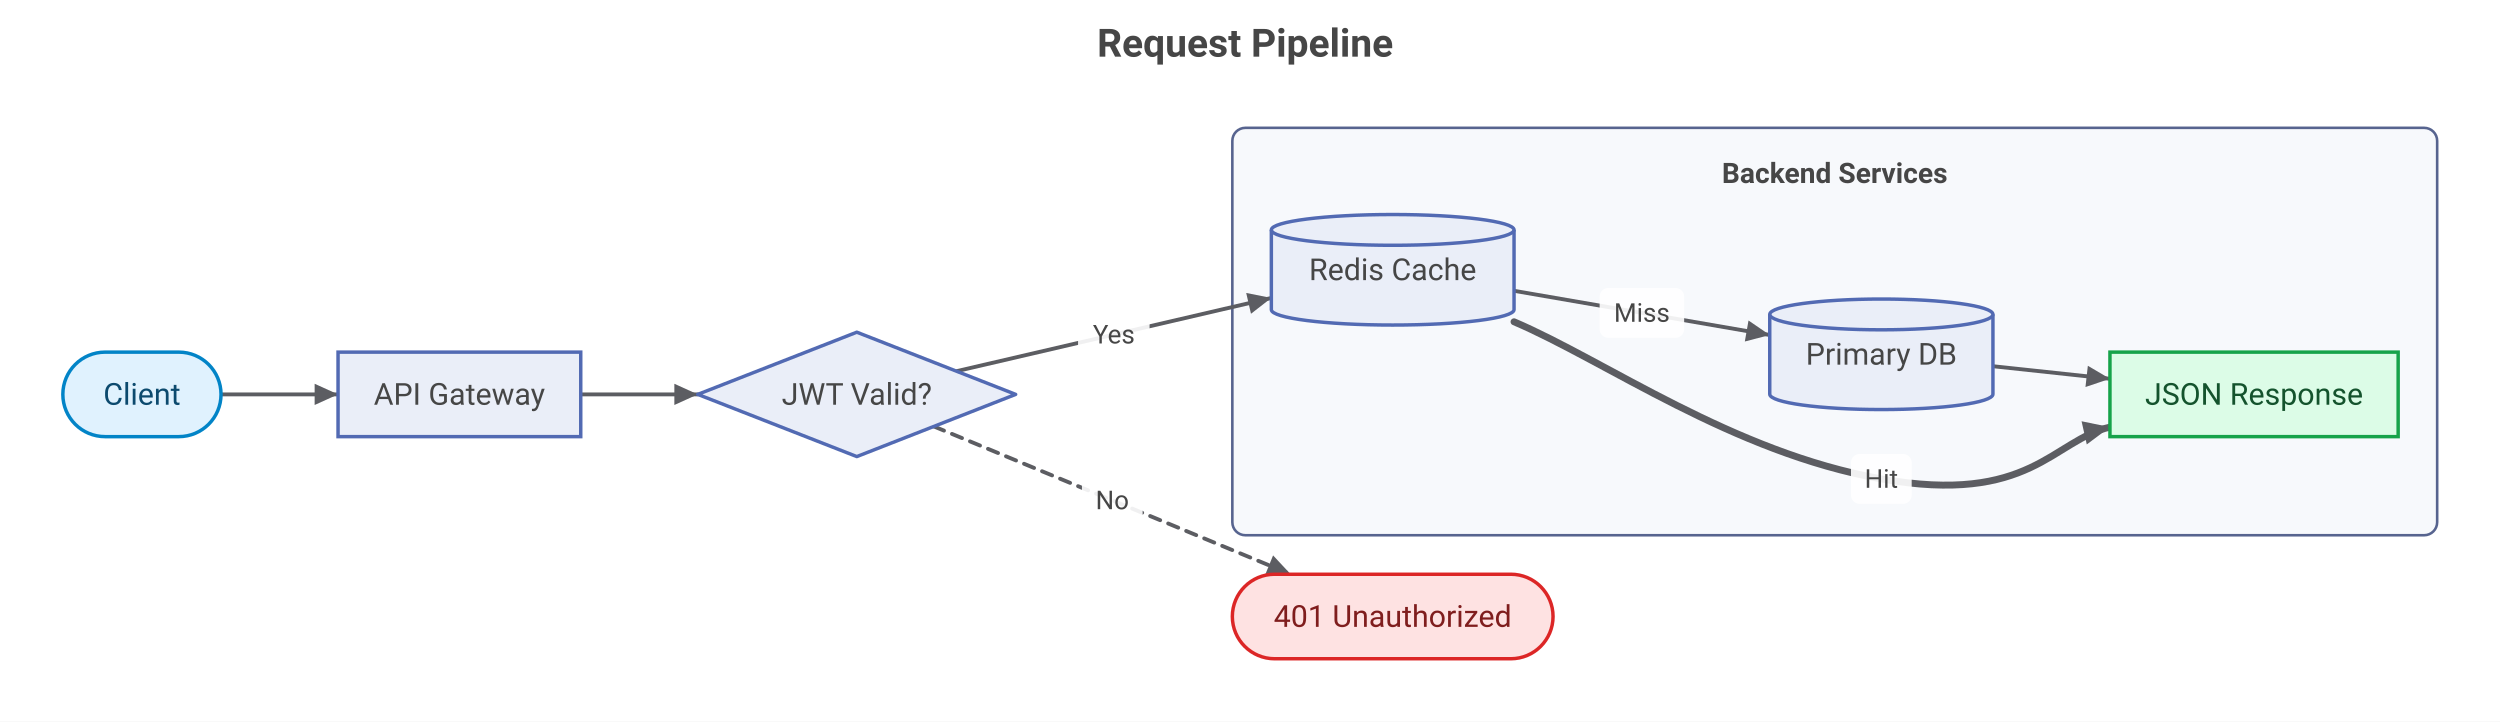
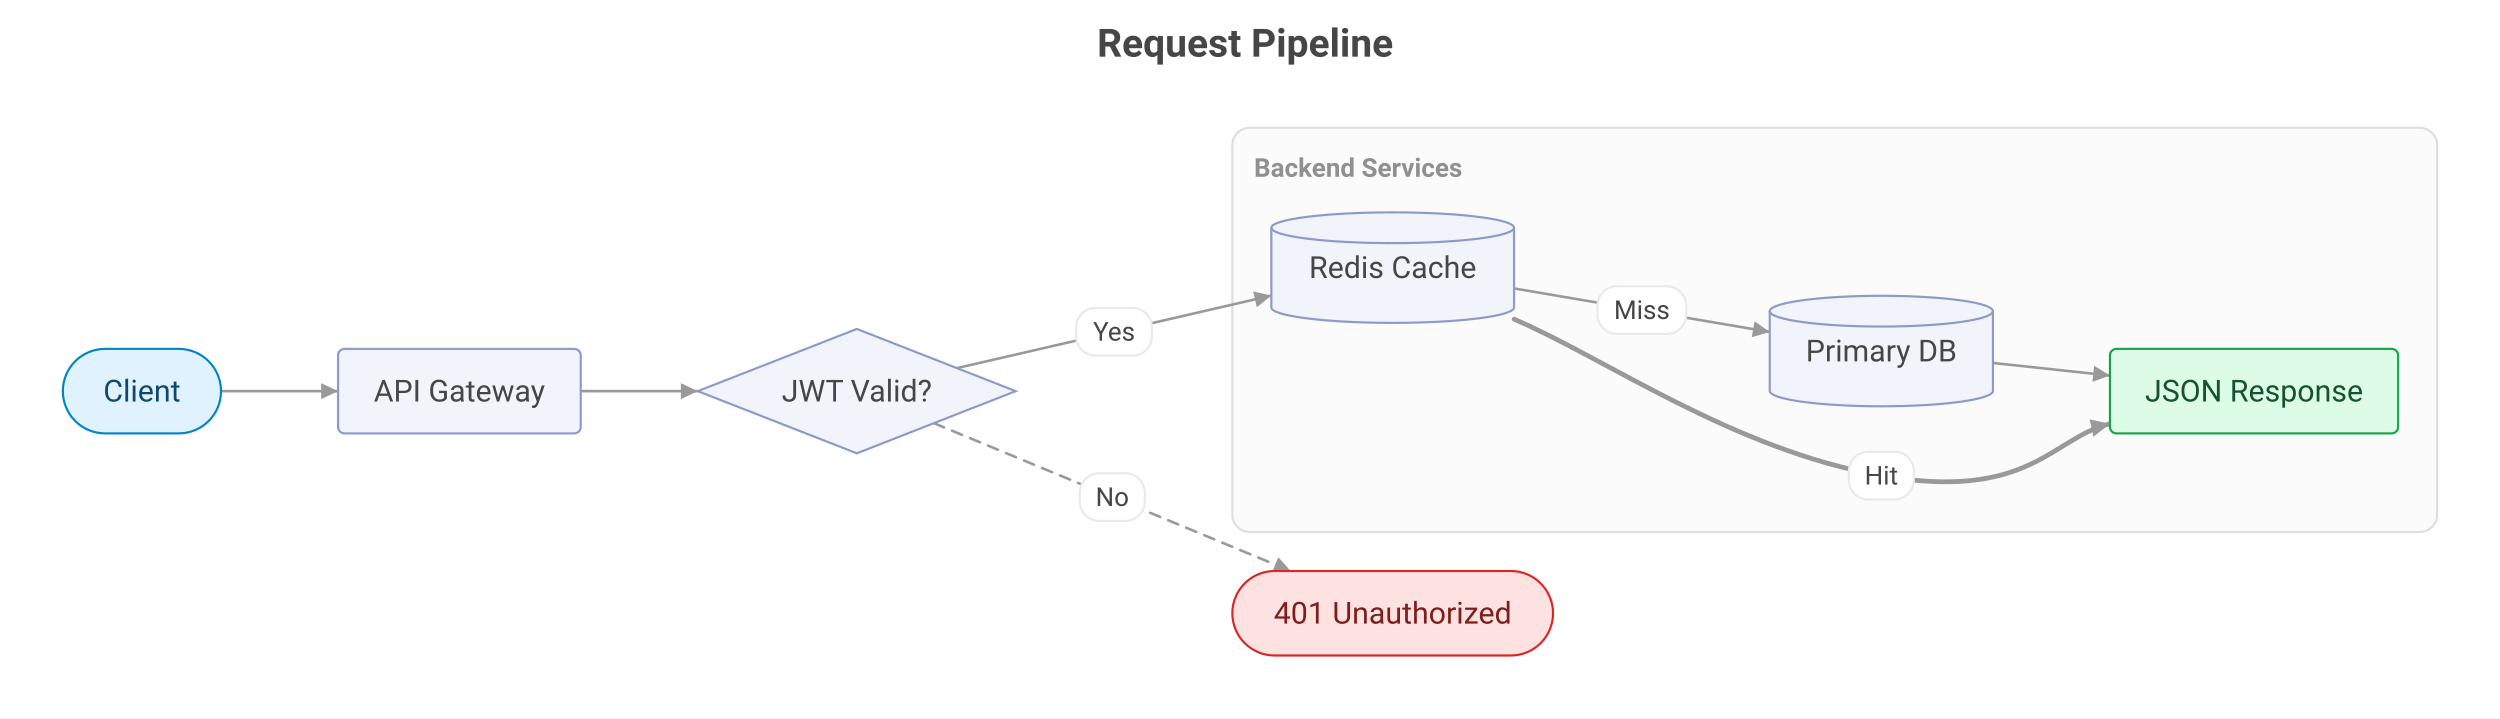
- <svg xmlns="http://www.w3.org/2000/svg" width="1153.7" height="333" viewBox="0 0 1153.7 333">
-   <rect x="0" y="0" width="1153.7" height="333" fill="#FFFFFF" />
+ <svg xmlns="http://www.w3.org/2000/svg" width="1153.7" height="331.5" viewBox="0 0 1153.7 331.5">
+   <rect x="0" y="0" width="1153.7" height="331.5" fill="#FFFFFF" />
  <text font-size="18" x="506.3" y="20" font-weight="bold" dominant-baseline="central" font-family="Roboto" fill="#464646">
Request Pipeline
</text>
-   <rect x="568.7" y="59" width="556" height="188" rx="6" ry="6" stroke="#57648F" stroke-width="1.2" fill="#F7F9FC" />
-   <text font-size="13" x="846.7" y="80" font-weight="bold" dominant-baseline="central" text-anchor="middle" font-family="Roboto" fill="#464646">
+   <rect x="568.7" y="59" width="556" height="186.5" rx="8" ry="8" stroke="#DEDEDE" stroke-width="1" fill="#FBFBFB" />
+   <text font-size="12" x="578.7" y="77.5" font-weight="bold" dominant-baseline="central" text-anchor="start" font-family="Roboto" fill="#909090">
Backend Services
</text>
-   <path d="M97 147 L151 147" transform="translate(5,35)" fill="none" stroke-width="1.8" stroke="#5C5D62" stroke-linecap="round" stroke-linejoin="round" />
-   <polygon points="156,182 145.2,186.9 145.2,177.1" fill="#5C5D62" />
-   <path d="M263 147 L317 147" transform="translate(5,35)" fill="none" stroke-width="1.8" stroke="#5C5D62" stroke-linecap="round" stroke-linejoin="round" />
-   <polygon points="322,182 311.2,186.9 311.2,177.1" fill="#5C5D62" />
-   <path d="M436.4 136.3 L581.7 102.5" transform="translate(5,35)" fill="none" stroke-width="1.8" stroke="#5C5D62" stroke-linecap="round" stroke-linejoin="round" />
-   <polygon points="586.7,137.5 577.3,144.8 575.1,135.2" fill="#5C5D62" />
-   <path d="M426 161.8 L590.6 230" transform="translate(5,35)" fill="none" stroke-width="1.8" stroke="#5C5D62" stroke-dasharray="5,4" stroke-linecap="round" stroke-linejoin="round" />
-   <polygon points="595.6,265 583.8,265.4 587.5,256.3" fill="#5C5D62" />
-   <path d="M693.7 99.2 L811.7 119.6" transform="translate(5,35)" fill="none" stroke-width="1.8" stroke="#5C5D62" stroke-linecap="round" stroke-linejoin="round" />
-   <polygon points="816.7,154.6 805.2,157.6 806.9,147.9" fill="#5C5D62" />
-   <path d="M693.7 113.5 C736.1 131.6,794.5 173.8,863.2 186 C932 198.2,942.3 168.1,968.7 162.1" transform="translate(5,35)" fill="none" stroke-width="3.2" stroke="#5C5D62" stroke-linecap="round" stroke-linejoin="round" />
-   <polygon points="973.7,197.1 963,205.1 960.6,194.4" fill="#5C5D62" />
-   <path d="M914.7 134 L968.7 139.8" transform="translate(5,35)" fill="none" stroke-width="1.8" stroke="#5C5D62" stroke-linecap="round" stroke-linejoin="round" />
-   <polygon points="973.7,174.8 962.4,178.6 963.5,168.8" fill="#5C5D62" />
-   <rect x="497.5" y="142.9" width="33" height="23" rx="4" ry="4" fill="#FFFFFF" fill-opacity="0.91" />
-   <text font-size="12" x="514" y="154.4" dominant-baseline="central" text-anchor="middle" font-family="Roboto" fill="#464646">
+   <path d="M97 145.5 L151 145.5" transform="translate(5,35)" fill="none" stroke-width="1.2" stroke="#999999" stroke-linecap="round" stroke-linejoin="round" />
+   <polygon points="156,180.5 148.2,184.2 148.2,176.8" fill="#999999" />
+   <path d="M263 145.5 L317 145.5" transform="translate(5,35)" fill="none" stroke-width="1.2" stroke="#999999" stroke-linecap="round" stroke-linejoin="round" />
+   <polygon points="322,180.5 314.2,184.2 314.2,176.8" fill="#999999" />
+   <path d="M436.5 134.9 L581.7 101.4" transform="translate(5,35)" fill="none" stroke-width="1.2" stroke="#999999" stroke-linecap="round" stroke-linejoin="round" />
+   <polygon points="586.7,136.4 580,141.8 578.3,134.5" fill="#999999" />
+   <path d="M426 160.3 L590.6 228.5" transform="translate(5,35)" fill="none" stroke-width="1.2" stroke="#999999" stroke-dasharray="5,4" stroke-linecap="round" stroke-linejoin="round" />
+   <polygon points="595.6,263.5 587.1,264 589.9,257.1" fill="#999999" />
+   <path d="M693.7 98.1 L811.7 118.2" transform="translate(5,35)" fill="none" stroke-width="1.2" stroke="#999999" stroke-linecap="round" stroke-linejoin="round" />
+   <polygon points="816.7,153.2 808.4,155.6 809.7,148.3" fill="#999999" />
+   <path d="M693.7 112.3 C736.1 130.4,794.5 172.4,863.2 184.5 C932 196.6,942.3 166.6,968.7 160.6" transform="translate(5,35)" fill="none" stroke-width="2.2" stroke="#999999" stroke-linecap="round" stroke-linejoin="round" />
+   <polygon points="973.7,195.6 966.1,201.5 964.3,193.5" fill="#999999" />
+   <path d="M914.7 132.5 L968.7 138.3" transform="translate(5,35)" fill="none" stroke-width="1.2" stroke="#999999" stroke-linecap="round" stroke-linejoin="round" />
+   <polygon points="973.7,173.3 965.6,176.2 966.4,168.8" fill="#999999" />
+   <rect x="496.6" y="142.1" width="35" height="22" rx="9" ry="9" stroke="#E9E9E9" stroke-width="1" fill="#FFFFFF" />
+   <text font-size="12" x="514.1" y="153.1" dominant-baseline="central" text-anchor="middle" font-family="Roboto" fill="#464646">
Yes
</text>
-   <rect x="499.3" y="219.4" width="28" height="23" rx="4" ry="4" fill="#FFFFFF" fill-opacity="0.91" />
-   <text font-size="12" x="513.3" y="230.9" dominant-baseline="central" text-anchor="middle" font-family="Roboto" fill="#464646">
+   <rect x="498.3" y="218.4" width="30" height="22" rx="9" ry="9" stroke="#E9E9E9" stroke-width="1" fill="#FFFFFF" />
+   <text font-size="12" x="513.3" y="229.4" dominant-baseline="central" text-anchor="middle" font-family="Roboto" fill="#464646">
No
</text>
-   <rect x="738.2" y="132.9" width="39" height="23" rx="4" ry="4" fill="#FFFFFF" fill-opacity="0.91" />
-   <text font-size="12" x="757.7" y="144.4" dominant-baseline="central" text-anchor="middle" font-family="Roboto" fill="#464646">
+   <rect x="737.2" y="132.1" width="41" height="22" rx="9" ry="9" stroke="#E9E9E9" stroke-width="1" fill="#FFFFFF" />
+   <text font-size="12" x="757.7" y="143.1" dominant-baseline="central" text-anchor="middle" font-family="Roboto" fill="#464646">
Miss
</text>
-   <rect x="854.2" y="209.5" width="28" height="23" rx="4" ry="4" fill="#FFFFFF" fill-opacity="0.91" />
-   <text font-size="12" x="868.2" y="221" dominant-baseline="central" text-anchor="middle" font-family="Roboto" fill="#464646">
+   <rect x="853.2" y="208.5" width="30" height="22" rx="9" ry="9" stroke="#E9E9E9" stroke-width="1" fill="#FFFFFF" />
+   <text font-size="12" x="868.2" y="219.5" dominant-baseline="central" text-anchor="middle" font-family="Roboto" fill="#464646">
Hit
</text>
-   <rect x="29" y="162.5" width="73" height="39" rx="19.5" ry="19.5" stroke="#0284C7" stroke-width="1.6" fill="#E0F2FE" />
-   <text font-size="14" x="65.5" y="182" dominant-baseline="central" text-anchor="middle" font-family="Roboto" fill="#0C4A6E">
+   <rect x="29" y="161" width="73" height="39" rx="19.5" ry="19.5" stroke="#0284C7" stroke-width="1" fill="#E0F2FE" />
+   <text font-size="14" x="65.5" y="180.5" dominant-baseline="central" text-anchor="middle" font-family="Roboto" fill="#0C4A6E">
Client
</text>
-   <rect x="156" y="162.5" width="112" height="39" stroke="#526AB3" stroke-width="1.6" fill="#EAEEF8" />
-   <text font-size="14" x="212" y="182" dominant-baseline="central" text-anchor="middle" font-family="Roboto" fill="#464646">
+   <rect x="156" y="161" width="112" height="39" rx="3" ry="3" stroke="#8C9ACA" stroke-width="1" fill="#F1F4FA" />
+   <text font-size="14" x="212" y="180.5" dominant-baseline="central" text-anchor="middle" font-family="Roboto" fill="#464646">
API Gateway
</text>
-   <path d="M390.4 118.3 L463.7 147 L390.4 175.7 L317 147 Z" transform="translate(5,35)" fill="#EAEEF8" stroke-width="1.6" stroke="#526AB3" stroke-linejoin="round" />
-   <text font-size="14" x="395.4" y="182" dominant-baseline="central" text-anchor="middle" font-family="Roboto" fill="#464646">
+   <polygon points="395.4,151.8 468.7,180.5 395.4,209.2 322,180.5" stroke="#8C9ACA" fill="#F1F4FA" />
+   <text font-size="14" x="395.4" y="180.5" dominant-baseline="central" text-anchor="middle" font-family="Roboto" fill="#464646">
JWT Valid?
</text>
-   <path d="M581.7 71.1 A 56 7.1 0 0 1 693.7 71.1 L 693.7 107.9 A 56 7.1 0 0 1 581.7 107.9 Z" transform="translate(5,35)" fill="#EAEEF8" stroke-width="1.6" stroke="#526AB3" />
-   <path d="M 581.7 71.1 A 56 7.1 0 0 0 693.7 71.1" transform="translate(5,35)" fill="none" stroke-width="1.6" stroke="#526AB3" />
-   <text font-size="14" x="642.7" y="124.5" dominant-baseline="central" text-anchor="middle" font-family="Roboto" fill="#464646">
+   <path d="M581.7 70.1 A 56 7.1 0 0 1 693.7 70.1 L 693.7 106.9 A 56 7.1 0 0 1 581.7 106.9 Z" transform="translate(5,35)" fill="#F1F4FA" stroke-width="1" stroke="#8C9ACA" />
+   <path d="M 581.7 70.1 A 56 7.1 0 0 0 693.7 70.1" transform="translate(5,35)" fill="none" stroke-width="1" stroke="#8C9ACA" />
+   <text font-size="14" x="642.7" y="123.5" dominant-baseline="central" text-anchor="middle" font-family="Roboto" fill="#464646">
Redis Cache
</text>
-   <rect x="568.7" y="265" width="148" height="39" rx="19.5" ry="19.5" stroke="#DC2626" stroke-width="1.6" fill="#FEE2E2" />
-   <text font-size="14" x="642.7" y="284.5" dominant-baseline="central" text-anchor="middle" font-family="Roboto" fill="#7F1D1D">
+   <rect x="568.7" y="263.5" width="148" height="39" rx="19.5" ry="19.5" stroke="#DC2626" stroke-width="1" fill="#FEE2E2" />
+   <text font-size="14" x="642.7" y="283" dominant-baseline="central" text-anchor="middle" font-family="Roboto" fill="#7F1D1D">
401 Unauthorized
</text>
-   <path d="M811.7 110.1 A 51.5 7.1 0 0 1 914.7 110.1 L 914.7 146.9 A 51.5 7.1 0 0 1 811.7 146.9 Z" transform="translate(5,35)" fill="#EAEEF8" stroke-width="1.6" stroke="#526AB3" />
-   <path d="M 811.7 110.1 A 51.5 7.1 0 0 0 914.7 110.1" transform="translate(5,35)" fill="none" stroke-width="1.6" stroke="#526AB3" />
-   <text font-size="14" x="868.2" y="163.5" dominant-baseline="central" text-anchor="middle" font-family="Roboto" fill="#464646">
+   <path d="M811.7 108.6 A 51.5 7.1 0 0 1 914.7 108.6 L 914.7 145.4 A 51.5 7.1 0 0 1 811.7 145.4 Z" transform="translate(5,35)" fill="#F1F4FA" stroke-width="1" stroke="#8C9ACA" />
+   <path d="M 811.7 108.6 A 51.5 7.1 0 0 0 914.7 108.6" transform="translate(5,35)" fill="none" stroke-width="1" stroke="#8C9ACA" />
+   <text font-size="14" x="868.2" y="162" dominant-baseline="central" text-anchor="middle" font-family="Roboto" fill="#464646">
Primary DB
</text>
-   <rect x="973.7" y="162.5" width="133" height="39" stroke="#16A34A" stroke-width="1.6" fill="#DCFCE7" />
-   <text font-size="14" x="1040.2" y="182" dominant-baseline="central" text-anchor="middle" font-family="Roboto" fill="#14532D">
+   <rect x="973.7" y="161" width="133" height="39" rx="3" ry="3" stroke="#16A34A" stroke-width="1" fill="#DCFCE7" />
+   <text font-size="14" x="1040.2" y="180.5" dominant-baseline="central" text-anchor="middle" font-family="Roboto" fill="#14532D">
JSON Response
</text>
</svg>
